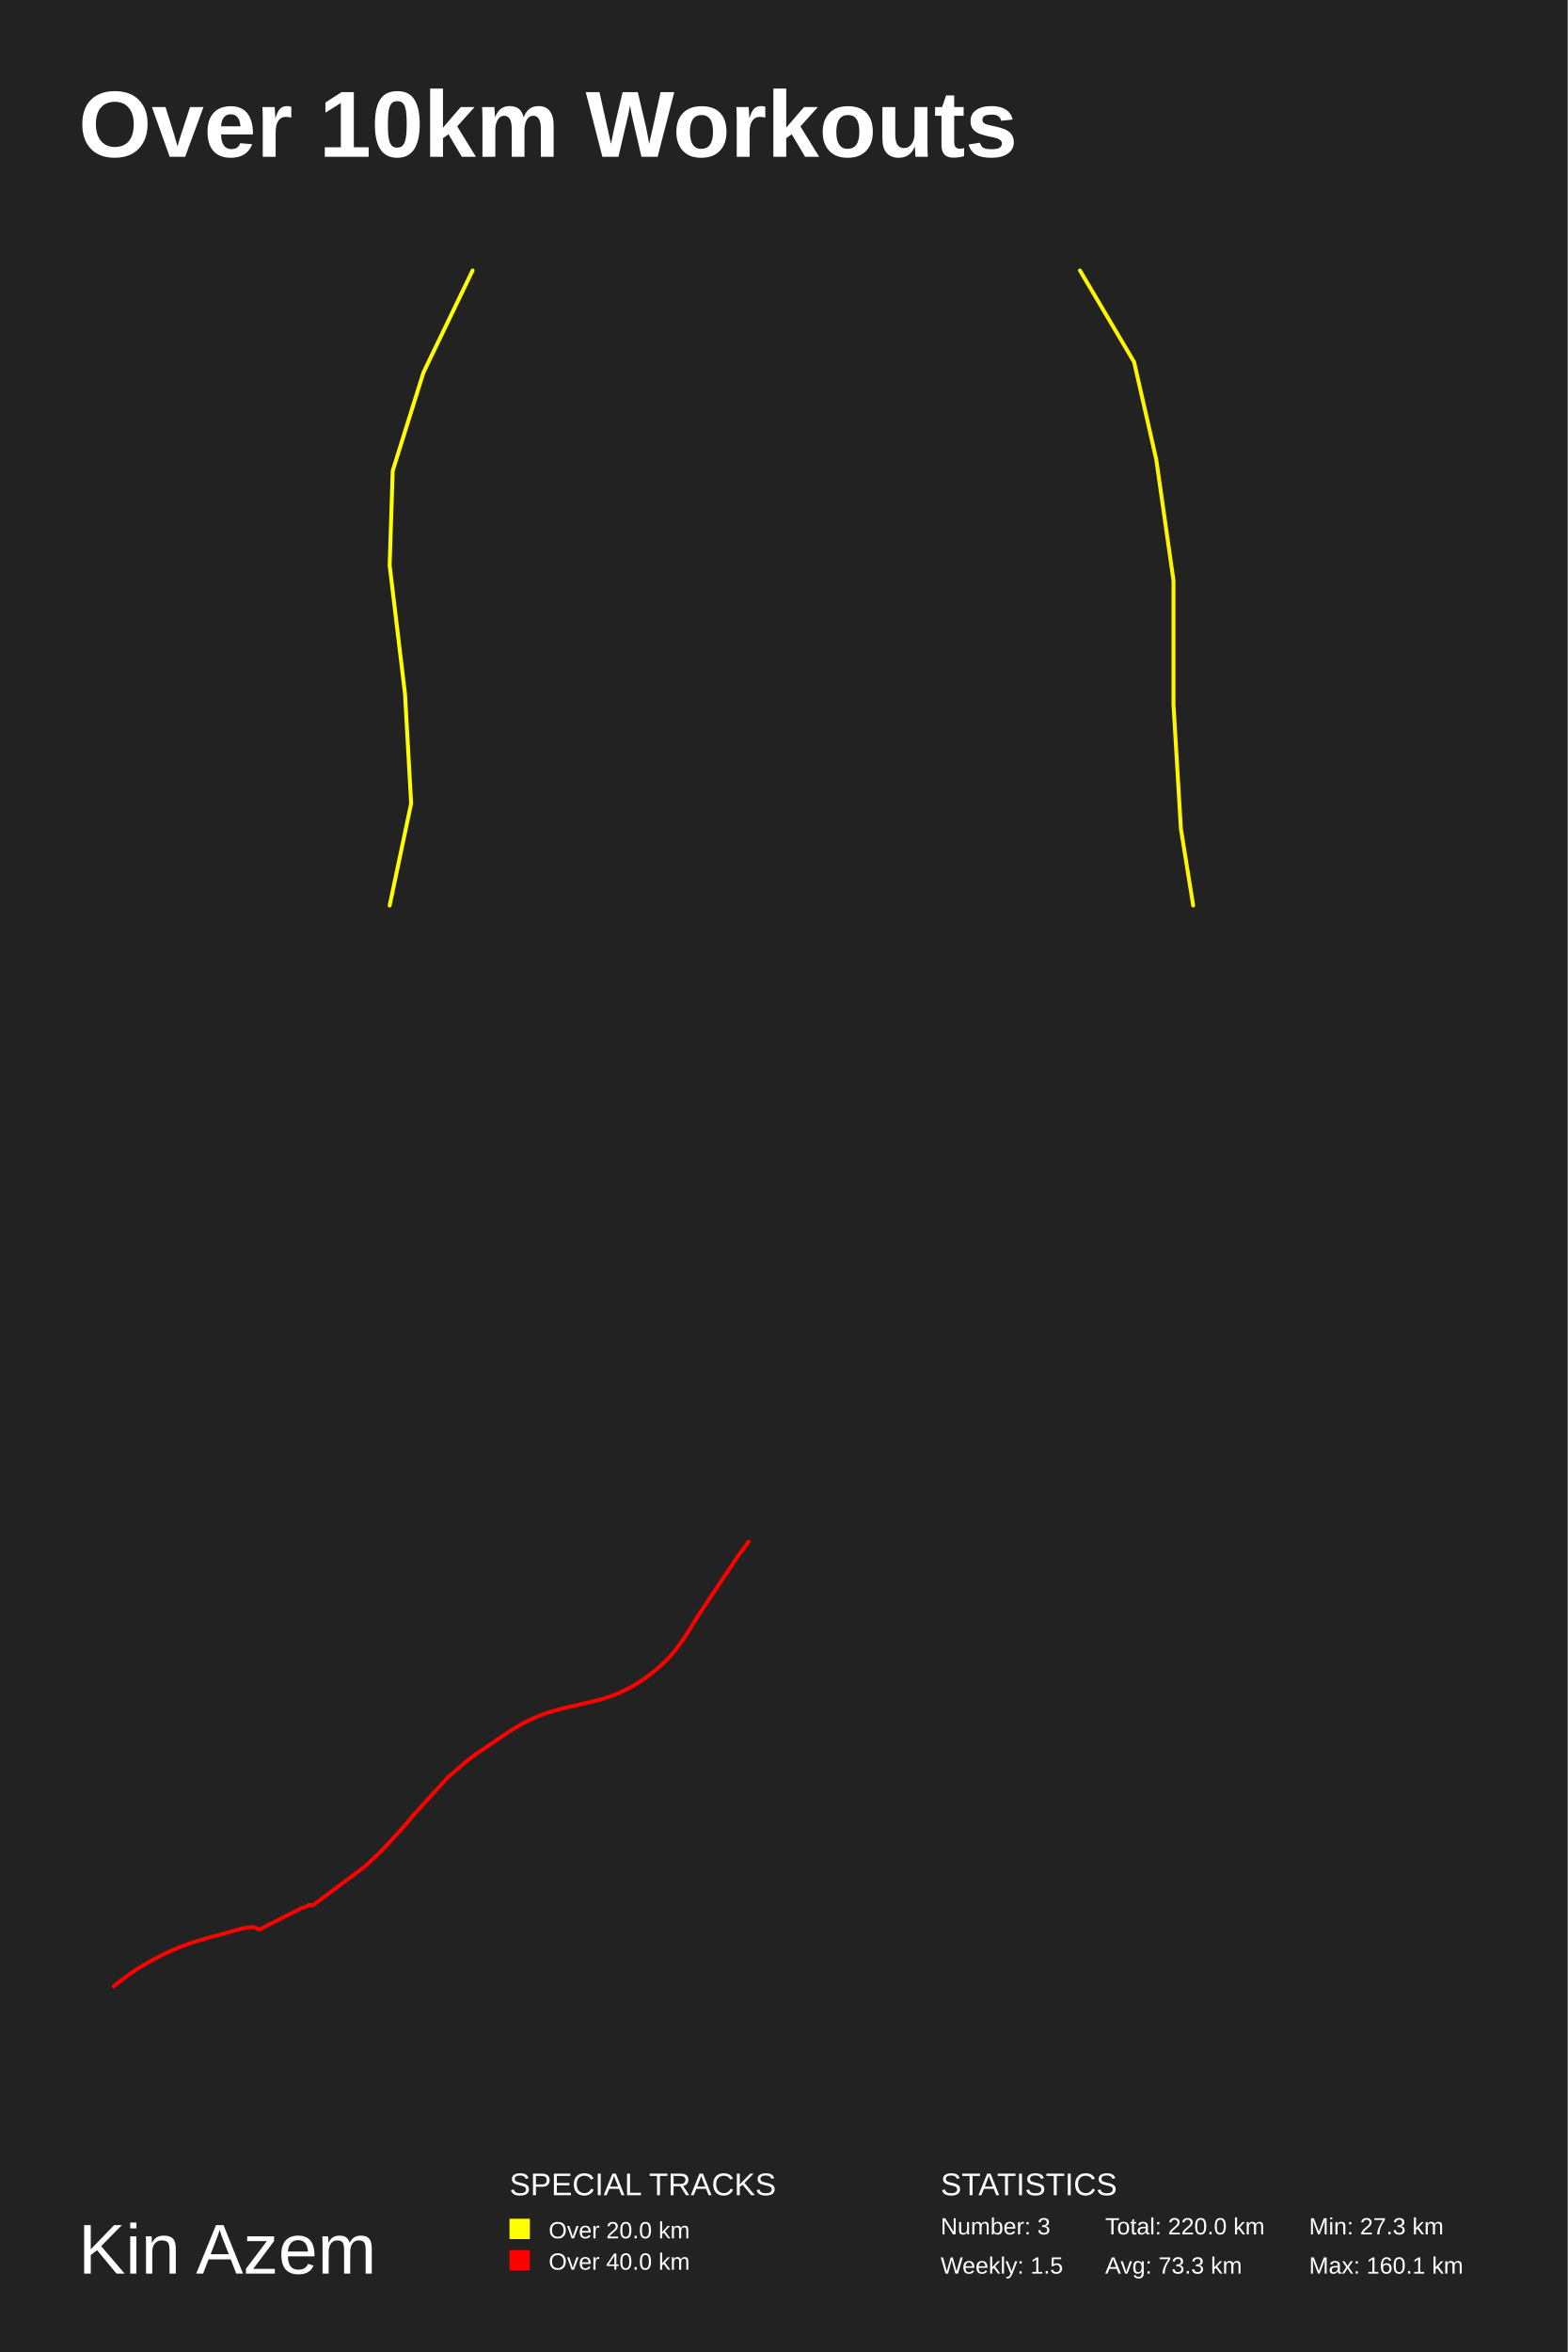
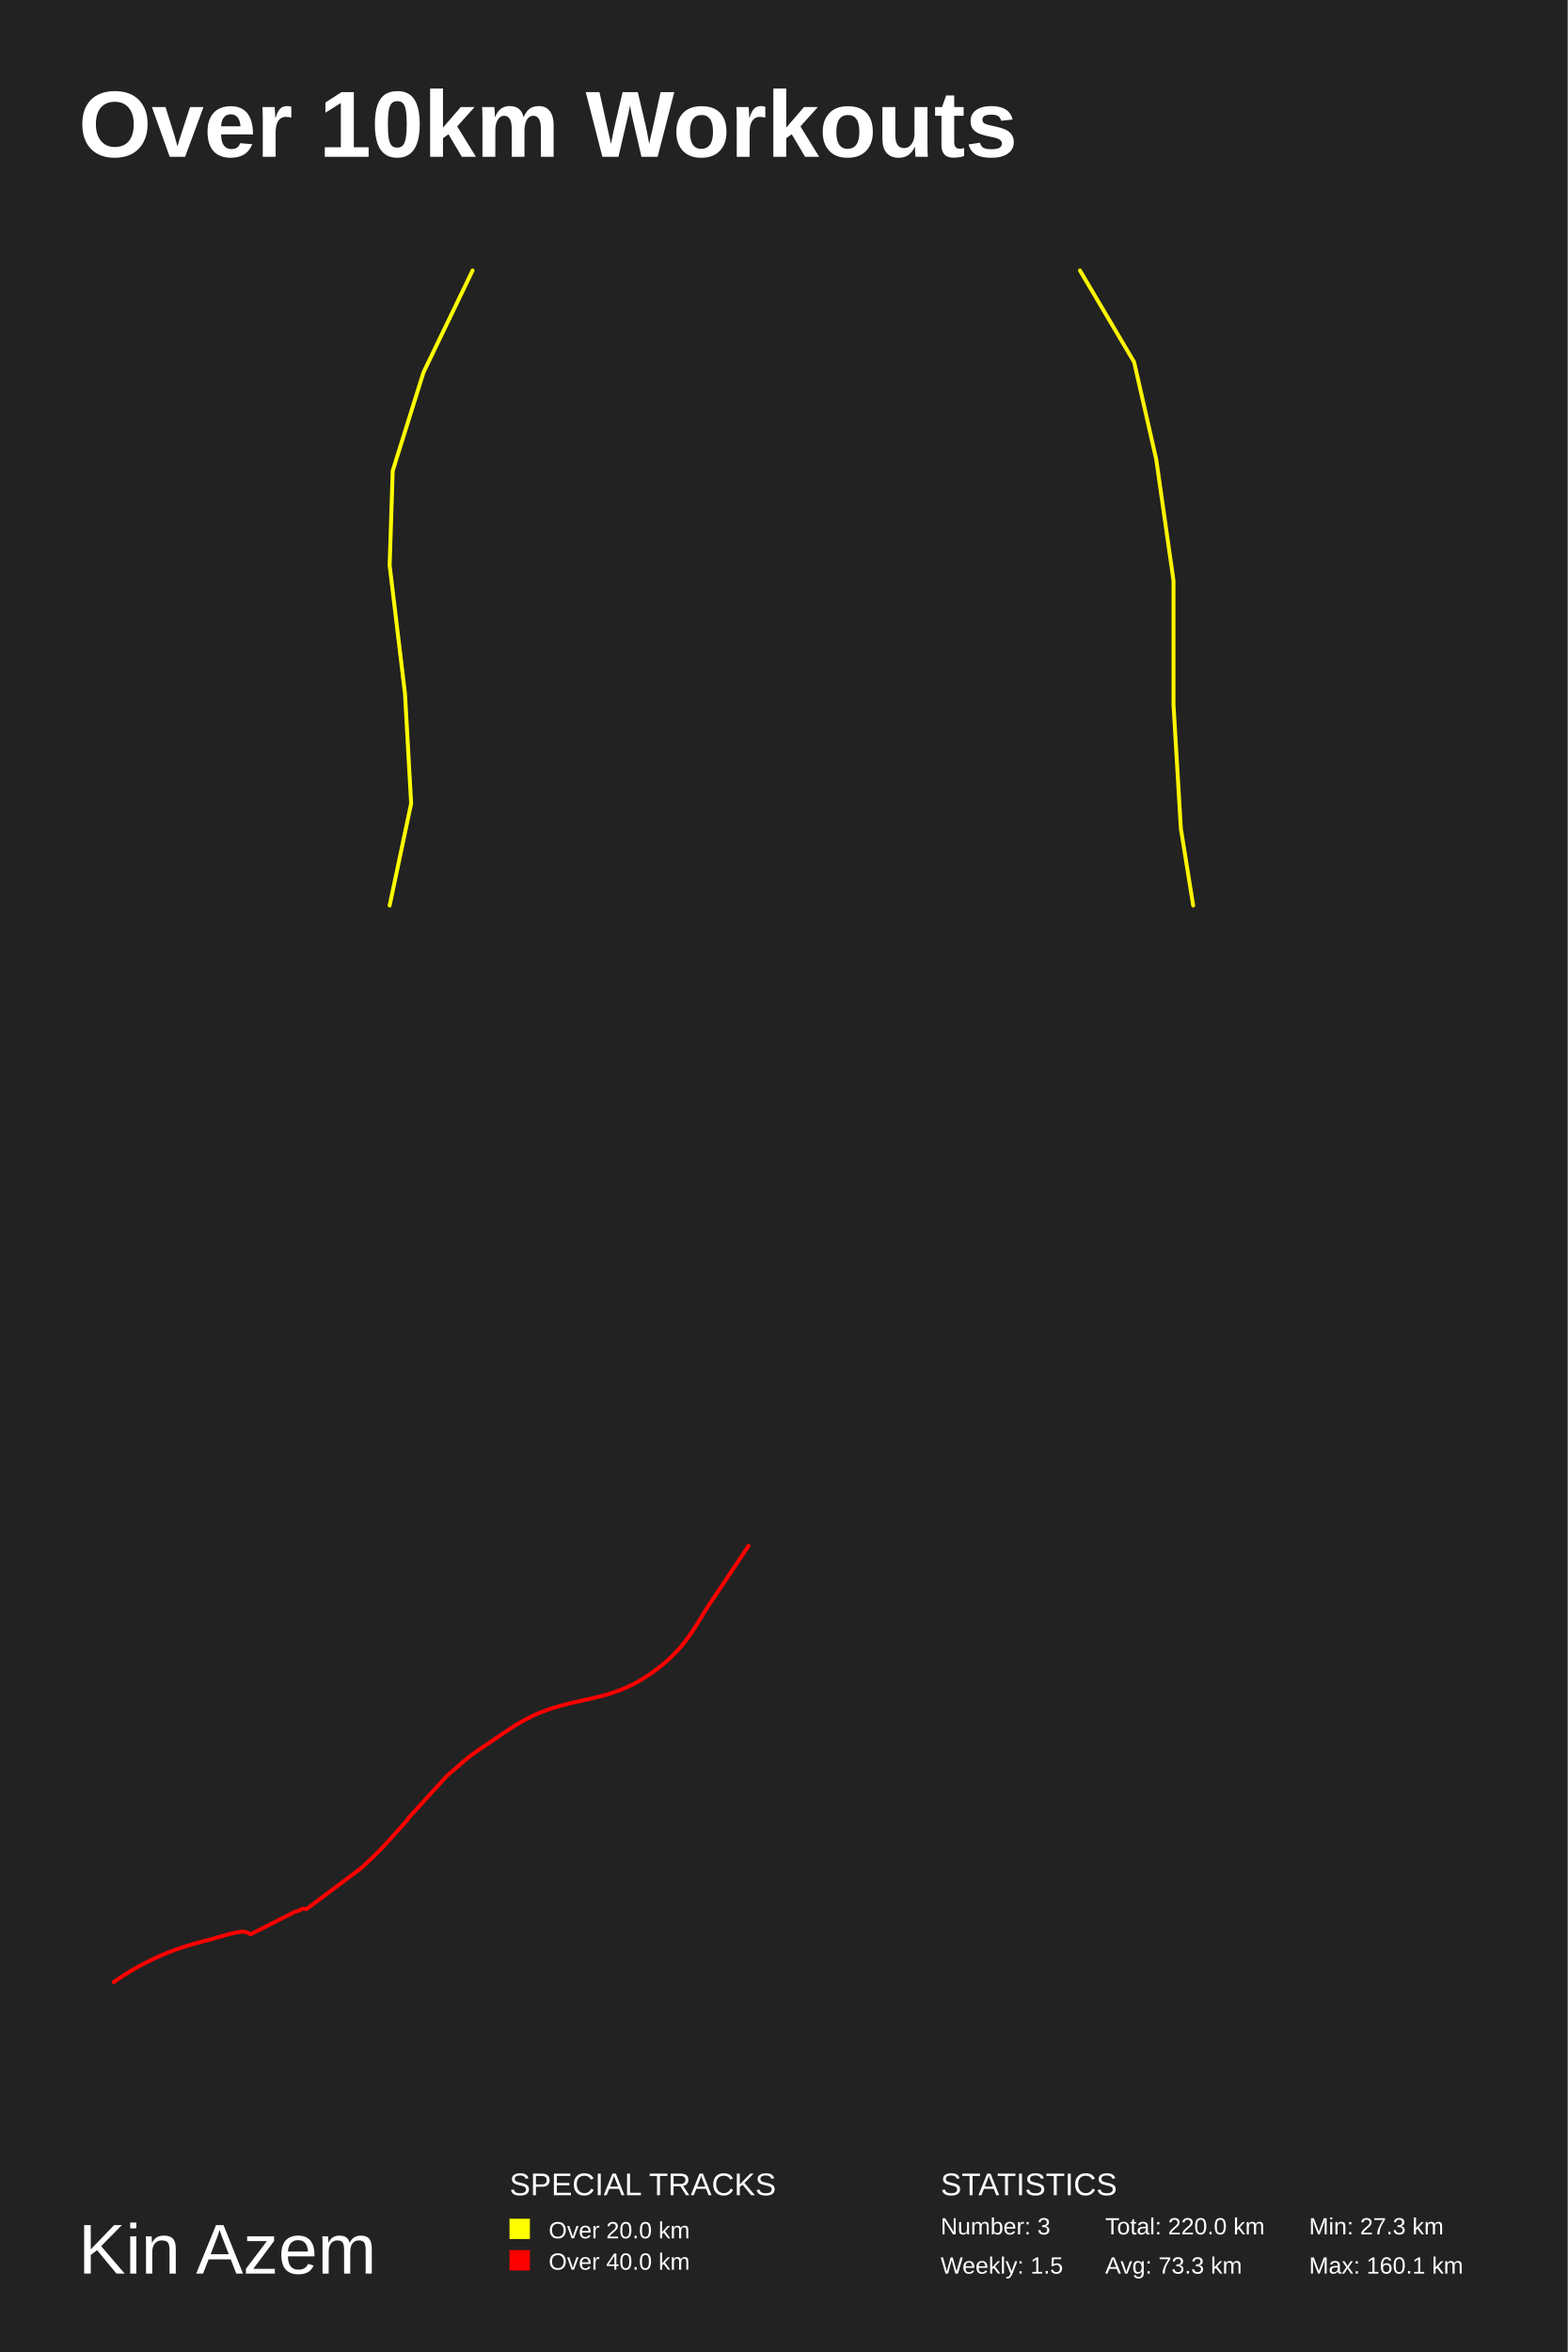
<svg xmlns="http://www.w3.org/2000/svg" baseProfile="full" height="300mm" version="1.1" viewBox="0,0,200,300" width="200mm">
  <defs />
  <rect fill="#222222" height="300" width="200" x="0" y="0" />
  <text fill="#FFFFFF" style="font-size:12px; font-family:Arial; font-weight:bold;" x="10" y="20">Over 10km Workouts</text>
  <text fill="#FFFFFF" style="font-size:9px; font-family:Arial" x="10" y="290">Kin Azem</text>
  <text fill="#FFFFFF" style="font-size:4px; font-family:Arial" x="65" y="280">SPECIAL TRACKS</text>
  <rect fill="yellow" height="2.6" width="2.6" x="65" y="283" />
  <text fill="#FFFFFF" style="font-size:3px; font-family:Arial" x="70" y="285.5">Over 20.0 km</text>
  <rect fill="red" height="2.6" width="2.6" x="65" y="287" />
  <text fill="#FFFFFF" style="font-size:3px; font-family:Arial" x="70" y="289.5">Over 40.0 km</text>
  <text fill="#FFFFFF" style="font-size:4px; font-family:Arial" x="120" y="280">STATISTICS</text>
  <text fill="#FFFFFF" style="font-size:3px; font-family:Arial" x="120" y="285">Number: 3</text>
  <text fill="#FFFFFF" style="font-size:3px; font-family:Arial" x="120" y="290">Weekly: 1.5</text>
  <text fill="#FFFFFF" style="font-size:3px; font-family:Arial" x="141" y="285">Total: 220.0 km</text>
  <text fill="#FFFFFF" style="font-size:3px; font-family:Arial" x="141" y="290">Avg: 73.3 km</text>
  <text fill="#FFFFFF" style="font-size:3px; font-family:Arial" x="167" y="285">Min: 27.3 km</text>
  <text fill="#FFFFFF" style="font-size:3px; font-family:Arial" x="167" y="290">Max: 160.1 km</text>
  <polyline fill="none" opacity="1" points="60.291,34.5 54.02,47.518 50.101,60.054 49.709,72.107 51.669,88.5 52.453,102.482 49.709,115.5" stroke="#ffff00" stroke-dasharray="none" stroke-linecap="round" stroke-linejoin="round" stroke-width="0.5" />
  <polyline fill="none" opacity="1" points="152.223,115.5 150.653,105.705 149.711,89.882 149.711,74.058 147.512,58.612 144.686,46.179 137.777,34.5" stroke="#fff500" stroke-dasharray="none" stroke-linecap="round" stroke-linejoin="round" stroke-width="0.5" />
-   <polyline fill="none" opacity="1" points="95.5,196.642 94.687,197.751 94.144,198.486 89.558,205.339 89.294,205.719 88.807,206.485 87.616,208.422 87.114,209.176 86.576,209.93 86.017,210.652 85.717,211.001 85.406,211.35 85.085,211.68 84.764,212.004 84.091,212.633 83.744,212.932 83.04,213.499 82.316,214.041 81.943,214.296 81.182,214.788 80.789,215.018 80.395,215.249 79.992,215.454 79.588,215.654 79.184,215.847 78.77,216.021 78.356,216.189 77.937,216.345 77.093,216.631 76.223,216.874 74.898,217.198 72.222,217.802 71.782,217.908 70.897,218.151 70.022,218.413 69.592,218.556 68.738,218.88 68.319,219.048 67.905,219.229 67.496,219.422 66.683,219.839 66.285,220.057 65.503,220.524 65.12,220.767 63.991,221.514 62.123,222.791 60.999,223.538 60.27,224.061 59.918,224.329 59.571,224.609 59.229,224.889 57.935,226.016 57.179,226.658 52.521,231.763 52.298,232.069 52.018,232.411 51.107,233.432 49.575,235.113 48.949,235.779 48.286,236.439 47.95,236.763 46.604,238.027 39.916,243.032 39.44,242.976 38.938,243.256 38.555,243.337 33.057,246.126 32.586,245.877 32.095,245.783 31.649,245.858 31.189,245.914 30.303,246.138 27.689,246.879 27.249,246.978 25.94,247.346 25.07,247.607 24.641,247.744 23.792,248.036 22.948,248.354 22.114,248.702 21.302,249.07 20.499,249.456 19.697,249.873 18.91,250.308 18.139,250.756 17.388,251.229 16.638,251.734 16.265,251.995 15.546,252.53 14.5,253.358" stroke="red" stroke-dasharray="none" stroke-linecap="round" stroke-linejoin="round" stroke-width="0.5" />
+   <polyline fill="none" opacity="1" points="95.5,197.173 90.73,204.301 90.455,204.696 89.949,205.493 88.711,207.508 88.189,208.292 87.629,209.075 87.047,209.827 86.735,210.19 86.412,210.553 86.078,210.896 85.744,211.233 85.045,211.887 84.684,212.198 83.952,212.788 83.198,213.351 82.81,213.617 82.019,214.128 81.61,214.368 81.2,214.608 80.781,214.822 80.361,215.029 79.941,215.23 79.51,215.411 79.079,215.586 78.643,215.748 77.766,216.046 76.861,216.299 75.483,216.635 72.699,217.264 72.242,217.374 71.321,217.626 70.411,217.898 69.964,218.047 69.076,218.384 68.64,218.559 68.209,218.747 67.784,218.948 66.939,219.382 66.524,219.608 65.711,220.094 65.313,220.347 64.139,221.124 62.196,222.452 61.027,223.229 60.268,223.773 59.902,224.052 59.541,224.343 59.186,224.635 57.84,225.807 57.054,226.474 52.208,231.784 51.977,232.102 51.686,232.458 50.739,233.52 49.145,235.268 48.494,235.961 47.804,236.647 47.455,236.984 46.055,238.299 39.099,243.504 38.603,243.446 38.081,243.737 37.683,243.822 31.965,246.722 31.475,246.463 30.964,246.366 30.501,246.444 30.022,246.502 29.101,246.735 26.382,247.505 25.925,247.609 24.562,247.991 23.658,248.263 23.211,248.405 22.328,248.71 21.451,249.04 20.584,249.402 19.738,249.784 18.904,250.186 18.069,250.619 17.251,251.072 16.449,251.538 15.668,252.03 14.888,252.555 14.5,252.827" stroke="red" stroke-dasharray="none" stroke-linecap="round" stroke-linejoin="round" stroke-width="0.5" />
</svg>
